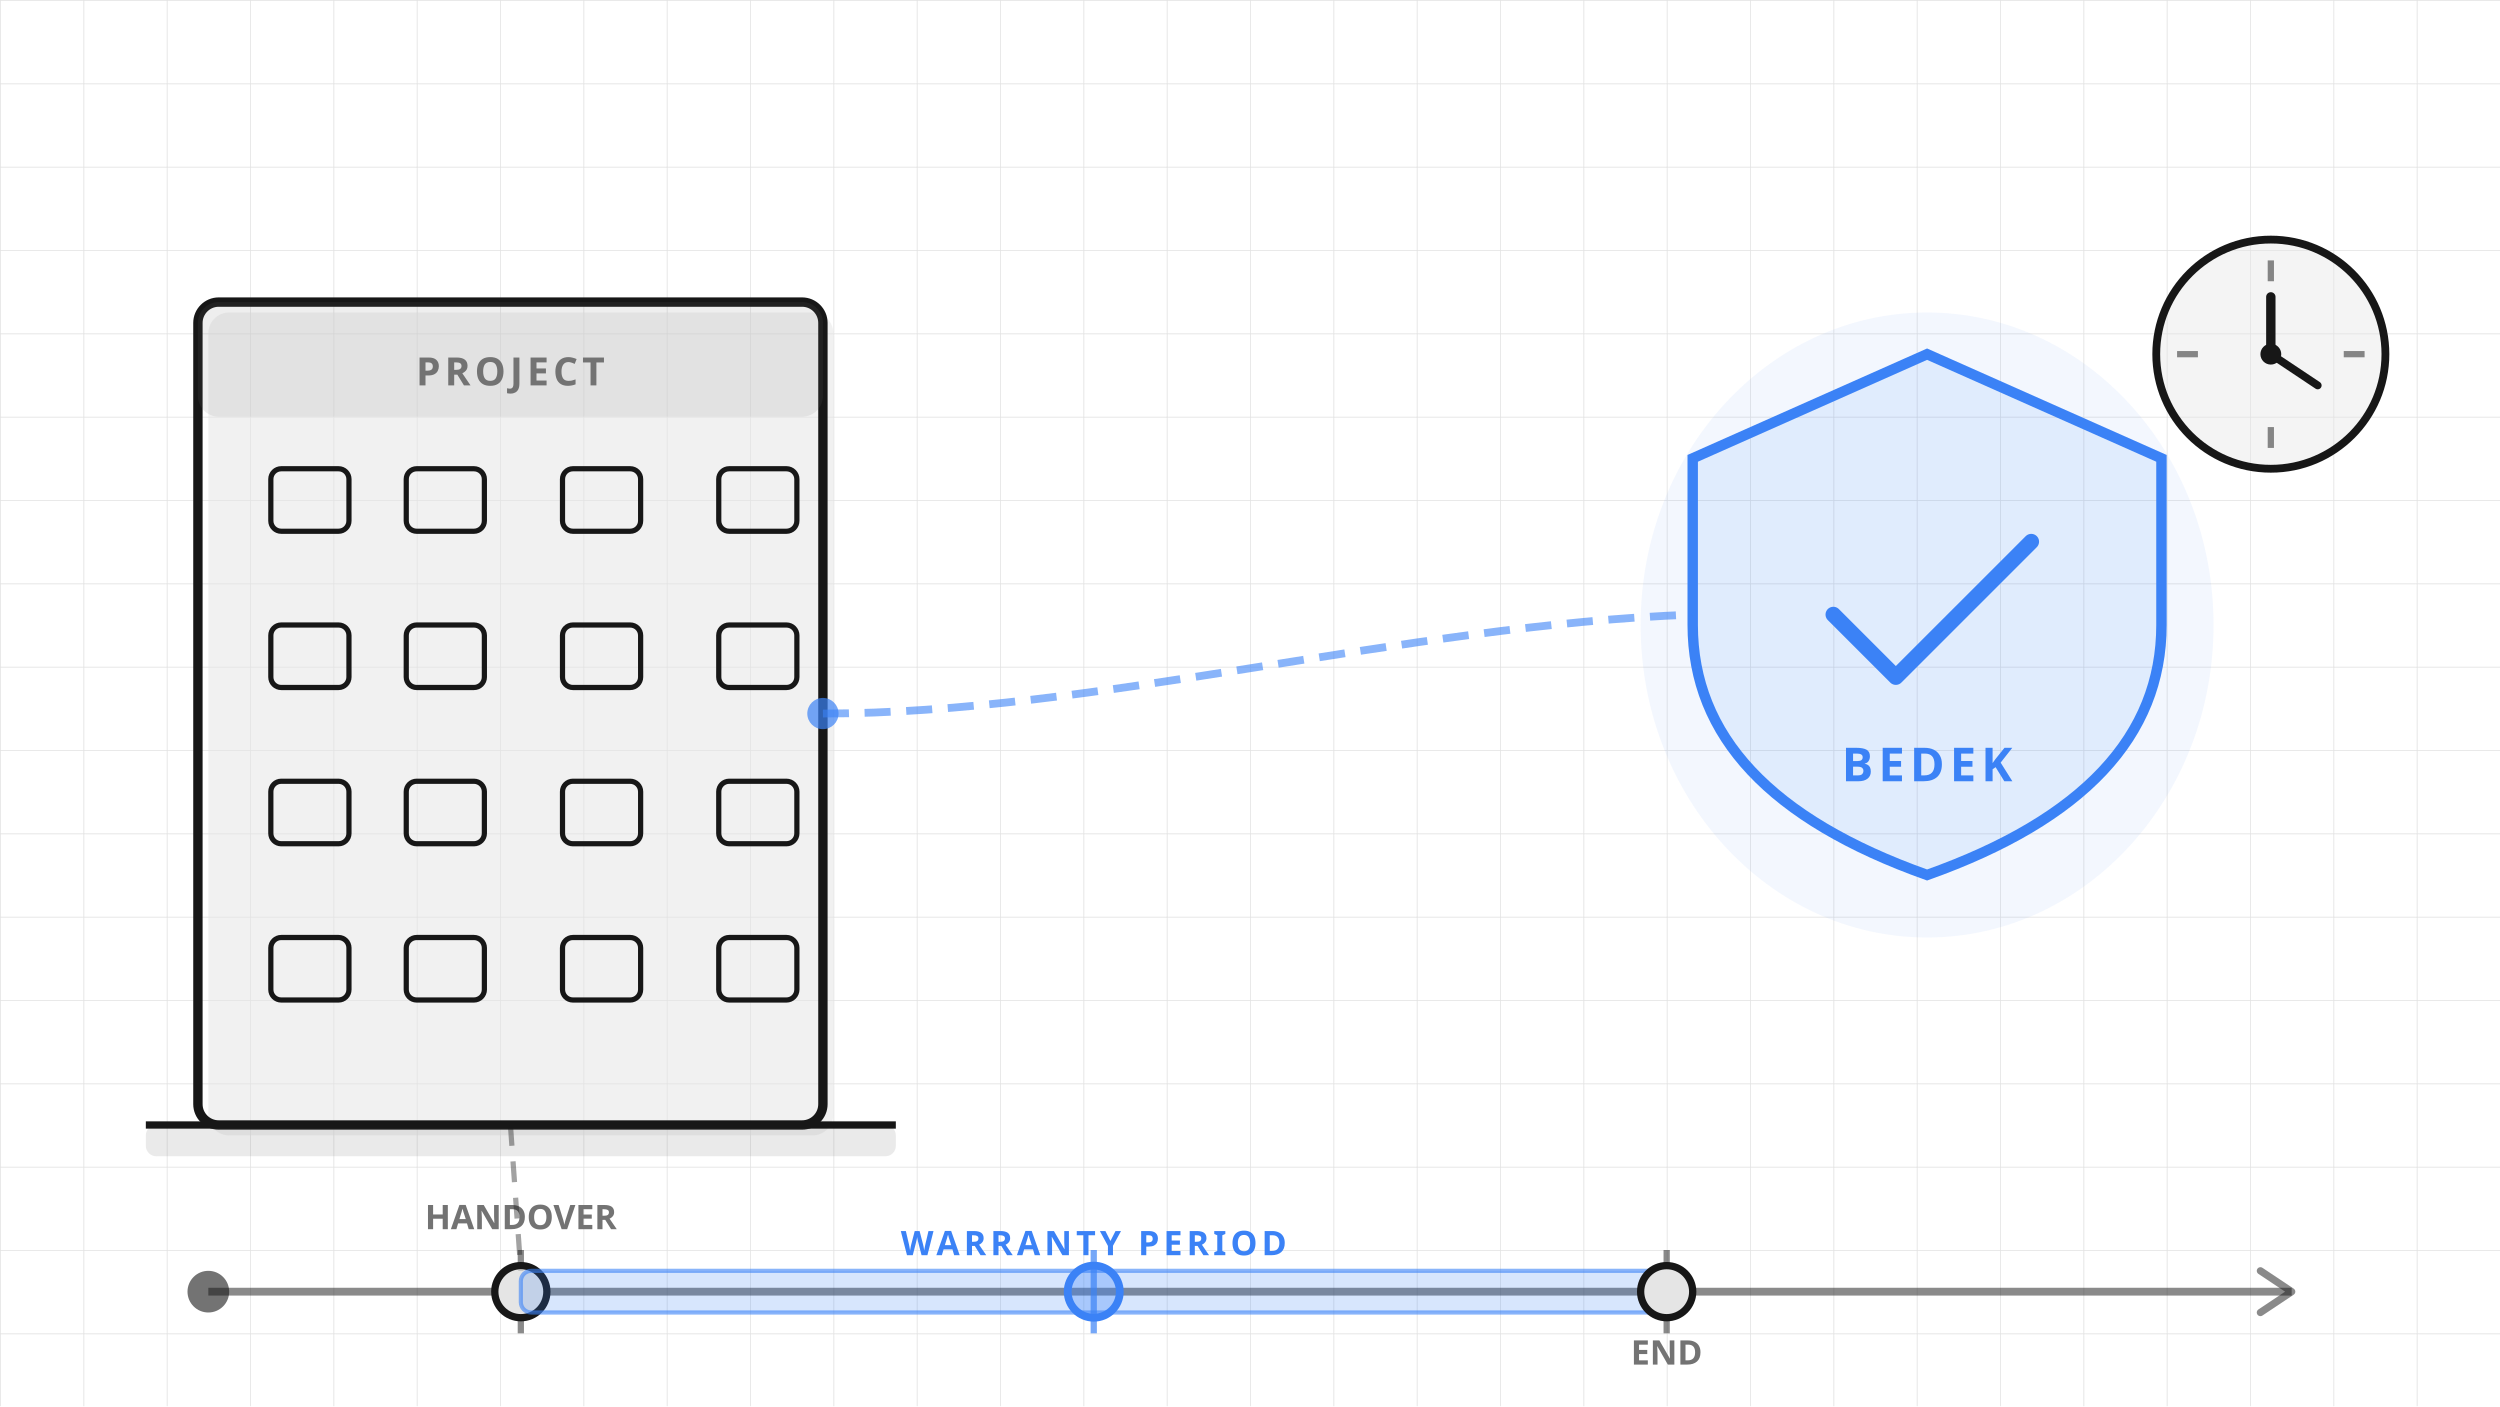
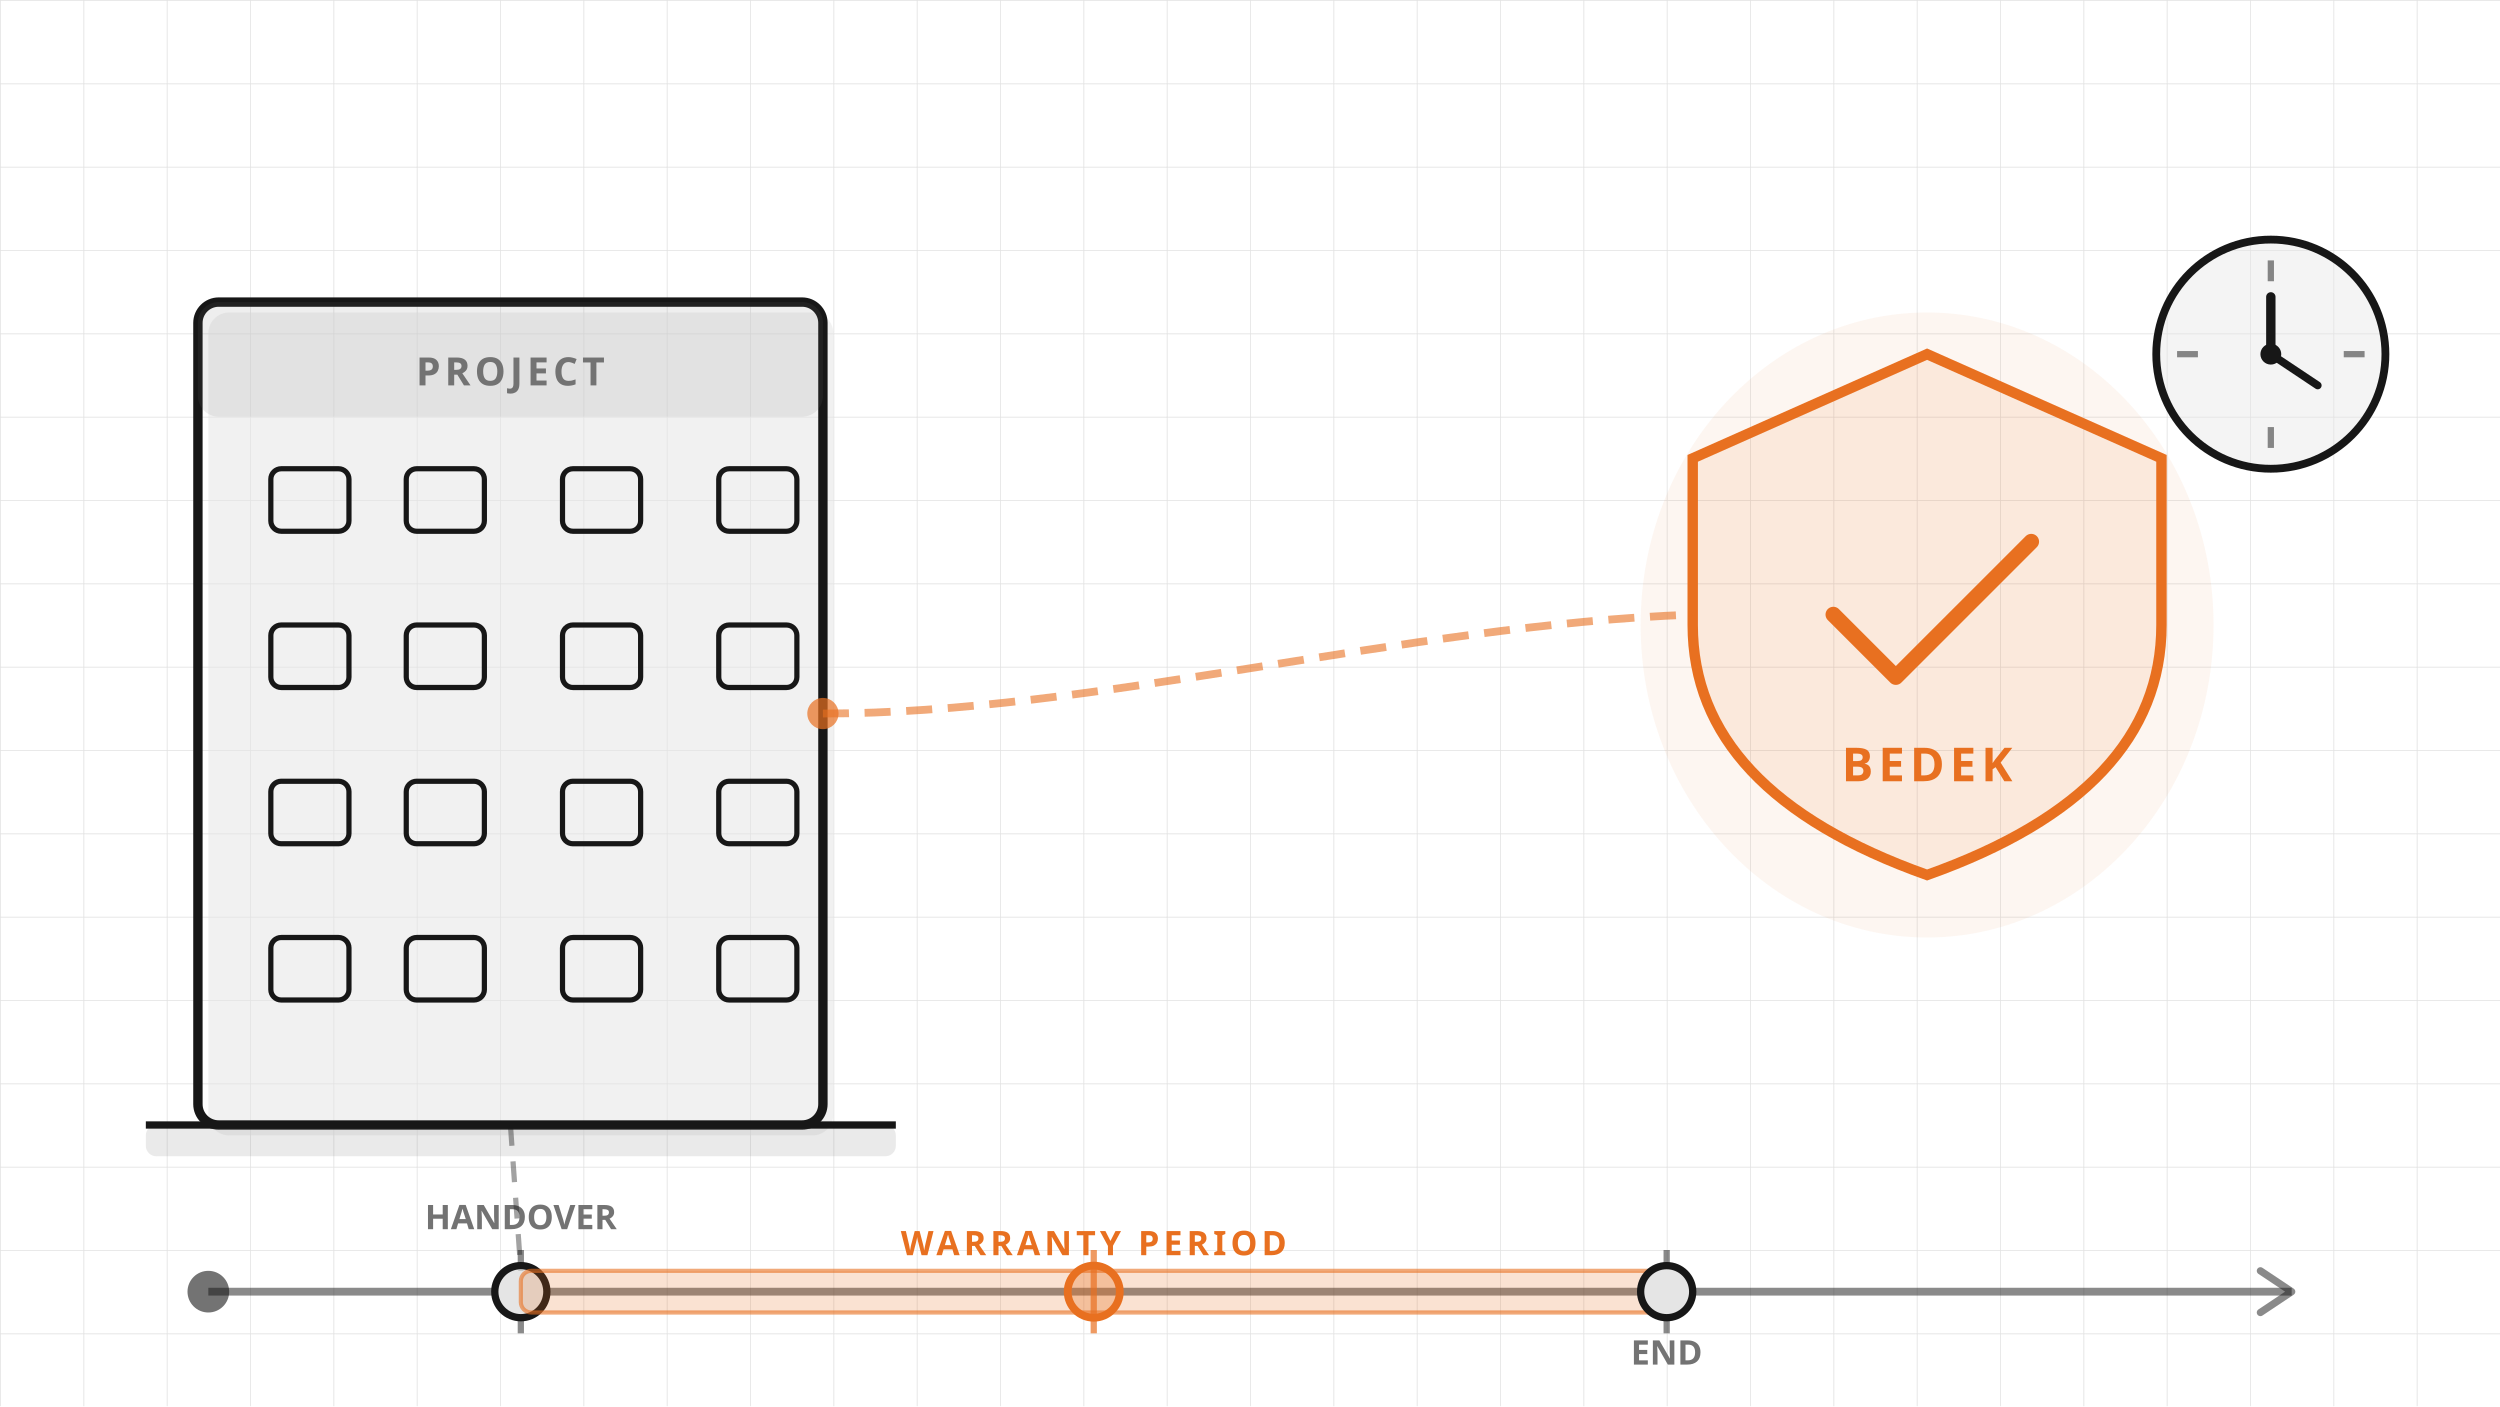
<svg xmlns="http://www.w3.org/2000/svg" viewBox="0 0 480 270" fill="none">
  <defs>
    <pattern id="grid-wpm" width="16" height="16" patternUnits="userSpaceOnUse">
      <path d="M 16 0 L 0 0 0 16" stroke="#737373" stroke-width="0.3" stroke-opacity="0.2" fill="none" />
    </pattern>
  </defs>
  <rect width="480" height="270" fill="url(#grid-wpm)" />
  <rect x="40" y="60" width="120" height="158" rx="4" fill="#e5e5e5" fill-opacity="0.5" />
  <rect x="38" y="58" width="120" height="158" rx="4" stroke="#171717" stroke-width="1.8" />
  <rect x="38" y="58" width="120" height="22" rx="4" fill="#737373" fill-opacity="0.12" />
  <text x="98" y="74" text-anchor="middle" font-size="7.5" font-family="sans-serif" fill="#737373" letter-spacing="0.8" font-weight="600">PROJECT</text>
  <rect x="52" y="90" width="15" height="12" rx="2" stroke="#171717" stroke-width="1" fill-opacity="0" />
  <rect x="52" y="120" width="15" height="12" rx="2" stroke="#171717" stroke-width="1" fill-opacity="0" />
  <rect x="52" y="150" width="15" height="12" rx="2" stroke="#171717" stroke-width="1" fill-opacity="0" />
  <rect x="52" y="180" width="15" height="12" rx="2" stroke="#171717" stroke-width="1" fill-opacity="0" />
  <rect x="78" y="90" width="15" height="12" rx="2" stroke="#171717" stroke-width="1" fill-opacity="0" />
  <rect x="78" y="120" width="15" height="12" rx="2" stroke="#171717" stroke-width="1" fill-opacity="0" />
  <rect x="78" y="150" width="15" height="12" rx="2" stroke="#171717" stroke-width="1" fill-opacity="0" />
  <rect x="78" y="180" width="15" height="12" rx="2" stroke="#171717" stroke-width="1" fill-opacity="0" />
  <rect x="108" y="90" width="15" height="12" rx="2" stroke="#171717" stroke-width="1" fill-opacity="0" />
  <rect x="108" y="120" width="15" height="12" rx="2" stroke="#171717" stroke-width="1" fill-opacity="0" />
  <rect x="108" y="150" width="15" height="12" rx="2" stroke="#171717" stroke-width="1" fill-opacity="0" />
  <rect x="108" y="180" width="15" height="12" rx="2" stroke="#171717" stroke-width="1" fill-opacity="0" />
  <rect x="138" y="90" width="15" height="12" rx="2" stroke="#171717" stroke-width="1" fill-opacity="0" />
  <rect x="138" y="120" width="15" height="12" rx="2" stroke="#171717" stroke-width="1" fill-opacity="0" />
  <rect x="138" y="150" width="15" height="12" rx="2" stroke="#171717" stroke-width="1" fill-opacity="0" />
  <rect x="138" y="180" width="15" height="12" rx="2" stroke="#171717" stroke-width="1" fill-opacity="0" />
  <rect x="28" y="216" width="144" height="6" rx="2" fill="#737373" fill-opacity="0.15" />
  <line x1="28" y1="216" x2="172" y2="216" stroke="#171717" stroke-width="1.4" />
-   <ellipse cx="370" cy="120" rx="55" ry="60" fill="#3b82f6" fill-opacity="0.06" />
-   <path d="M370 68 L415 88 L415 120 Q415 152 370 168 Q325 152 325 120 L325 88 Z" stroke="#3b82f6" stroke-width="2" fill="#3b82f6" fill-opacity="0.1" />
-   <polyline points="352,118 364,130 390,104" stroke="#3b82f6" stroke-width="3" stroke-linecap="round" stroke-linejoin="round" />
-   <text x="370" y="150" text-anchor="middle" font-size="9" font-family="sans-serif" fill="#3b82f6" font-weight="700" letter-spacing="1">BEDEK</text>
+   <ellipse cx="370" cy="120" rx="55" ry="60" fill="#E87020" fill-opacity="0.06" />
+   <path d="M370 68 L415 88 L415 120 Q415 152 370 168 Q325 152 325 120 L325 88 Z" stroke="#E87020" stroke-width="2" fill="#E87020" fill-opacity="0.1" />
+   <polyline points="352,118 364,130 390,104" stroke="#E87020" stroke-width="3" stroke-linecap="round" stroke-linejoin="round" />
+   <text x="370" y="150" text-anchor="middle" font-size="9" font-family="sans-serif" fill="#E87020" font-weight="700" letter-spacing="1">BEDEK</text>
  <line x1="40" y1="248" x2="440" y2="248" stroke="#171717" stroke-width="1.5" stroke-opacity="0.5" />
  <circle cx="40" cy="248" r="4" fill="#171717" fill-opacity="0.6" />
  <line x1="100" y1="240" x2="100" y2="256" stroke="#171717" stroke-width="1.2" stroke-opacity="0.5" />
  <circle cx="100" cy="248" r="5" fill="#e5e5e5" stroke="#171717" stroke-width="1.4" />
  <text x="100" y="236" text-anchor="middle" font-size="6.5" font-family="sans-serif" fill="#737373" font-weight="600">HANDOVER</text>
-   <rect x="100" y="244" width="220" height="8" rx="2" fill="#3b82f6" fill-opacity="0.2" />
-   <rect x="100" y="244" width="220" height="8" rx="2" stroke="#3b82f6" stroke-width="0.8" stroke-opacity="0.6" />
-   <text x="210" y="241" text-anchor="middle" font-size="6.5" font-family="sans-serif" fill="#3b82f6" font-weight="700" letter-spacing="0.8">WARRANTY PERIOD</text>
-   <line x1="210" y1="240" x2="210" y2="256" stroke="#3b82f6" stroke-width="1.2" stroke-opacity="0.7" />
-   <circle cx="210" cy="248" r="5" fill="#3b82f6" fill-opacity="0.3" stroke="#3b82f6" stroke-width="1.5" />
+   <rect x="100" y="244" width="220" height="8" rx="2" fill="#E87020" fill-opacity="0.2" />
+   <rect x="100" y="244" width="220" height="8" rx="2" stroke="#E87020" stroke-width="0.8" stroke-opacity="0.6" />
+   <text x="210" y="241" text-anchor="middle" font-size="6.5" font-family="sans-serif" fill="#E87020" font-weight="700" letter-spacing="0.8">WARRANTY PERIOD</text>
+   <line x1="210" y1="240" x2="210" y2="256" stroke="#E87020" stroke-width="1.2" stroke-opacity="0.7" />
+   <circle cx="210" cy="248" r="5" fill="#E87020" fill-opacity="0.3" stroke="#E87020" stroke-width="1.5" />
  <line x1="320" y1="240" x2="320" y2="256" stroke="#171717" stroke-width="1.2" stroke-opacity="0.5" />
  <circle cx="320" cy="248" r="5" fill="#e5e5e5" stroke="#171717" stroke-width="1.4" />
  <text x="320" y="262" text-anchor="middle" font-size="6.5" font-family="sans-serif" fill="#737373" font-weight="600">END</text>
  <path d="M434 244 L440 248 L434 252" stroke="#171717" stroke-width="1.4" stroke-opacity="0.5" stroke-linecap="round" stroke-linejoin="round" fill="none" />
  <circle cx="436" cy="68" r="22" fill="#e5e5e5" fill-opacity="0.4" stroke="#171717" stroke-width="1.5" />
  <line x1="436" y1="50" x2="436" y2="54" stroke="#171717" stroke-width="1.2" stroke-opacity="0.5" />
  <line x1="436" y1="82" x2="436" y2="86" stroke="#171717" stroke-width="1.2" stroke-opacity="0.5" />
  <line x1="418" y1="68" x2="422" y2="68" stroke="#171717" stroke-width="1.2" stroke-opacity="0.5" />
  <line x1="450" y1="68" x2="454" y2="68" stroke="#171717" stroke-width="1.2" stroke-opacity="0.5" />
  <line x1="436" y1="68" x2="436" y2="57" stroke="#171717" stroke-width="1.8" stroke-linecap="round" />
  <line x1="436" y1="68" x2="445" y2="74" stroke="#171717" stroke-width="1.5" stroke-linecap="round" />
  <circle cx="436" cy="68" r="2" fill="#171717" />
-   <path d="M158 137 C210 137 270 120 325 118" stroke="#3b82f6" stroke-width="1.5" stroke-dasharray="5 3" stroke-opacity="0.6" fill="none" />
-   <circle cx="158" cy="137" r="3" fill="#3b82f6" fill-opacity="0.7" />
+   <path d="M158 137 C210 137 270 120 325 118" stroke="#E87020" stroke-width="1.5" stroke-dasharray="5 3" stroke-opacity="0.6" fill="none" />
+   <circle cx="158" cy="137" r="3" fill="#E87020" fill-opacity="0.7" />
  <path d="M98 216 L100 244" stroke="#171717" stroke-width="1" stroke-dasharray="4 3" stroke-opacity="0.4" fill="none" />
</svg>
